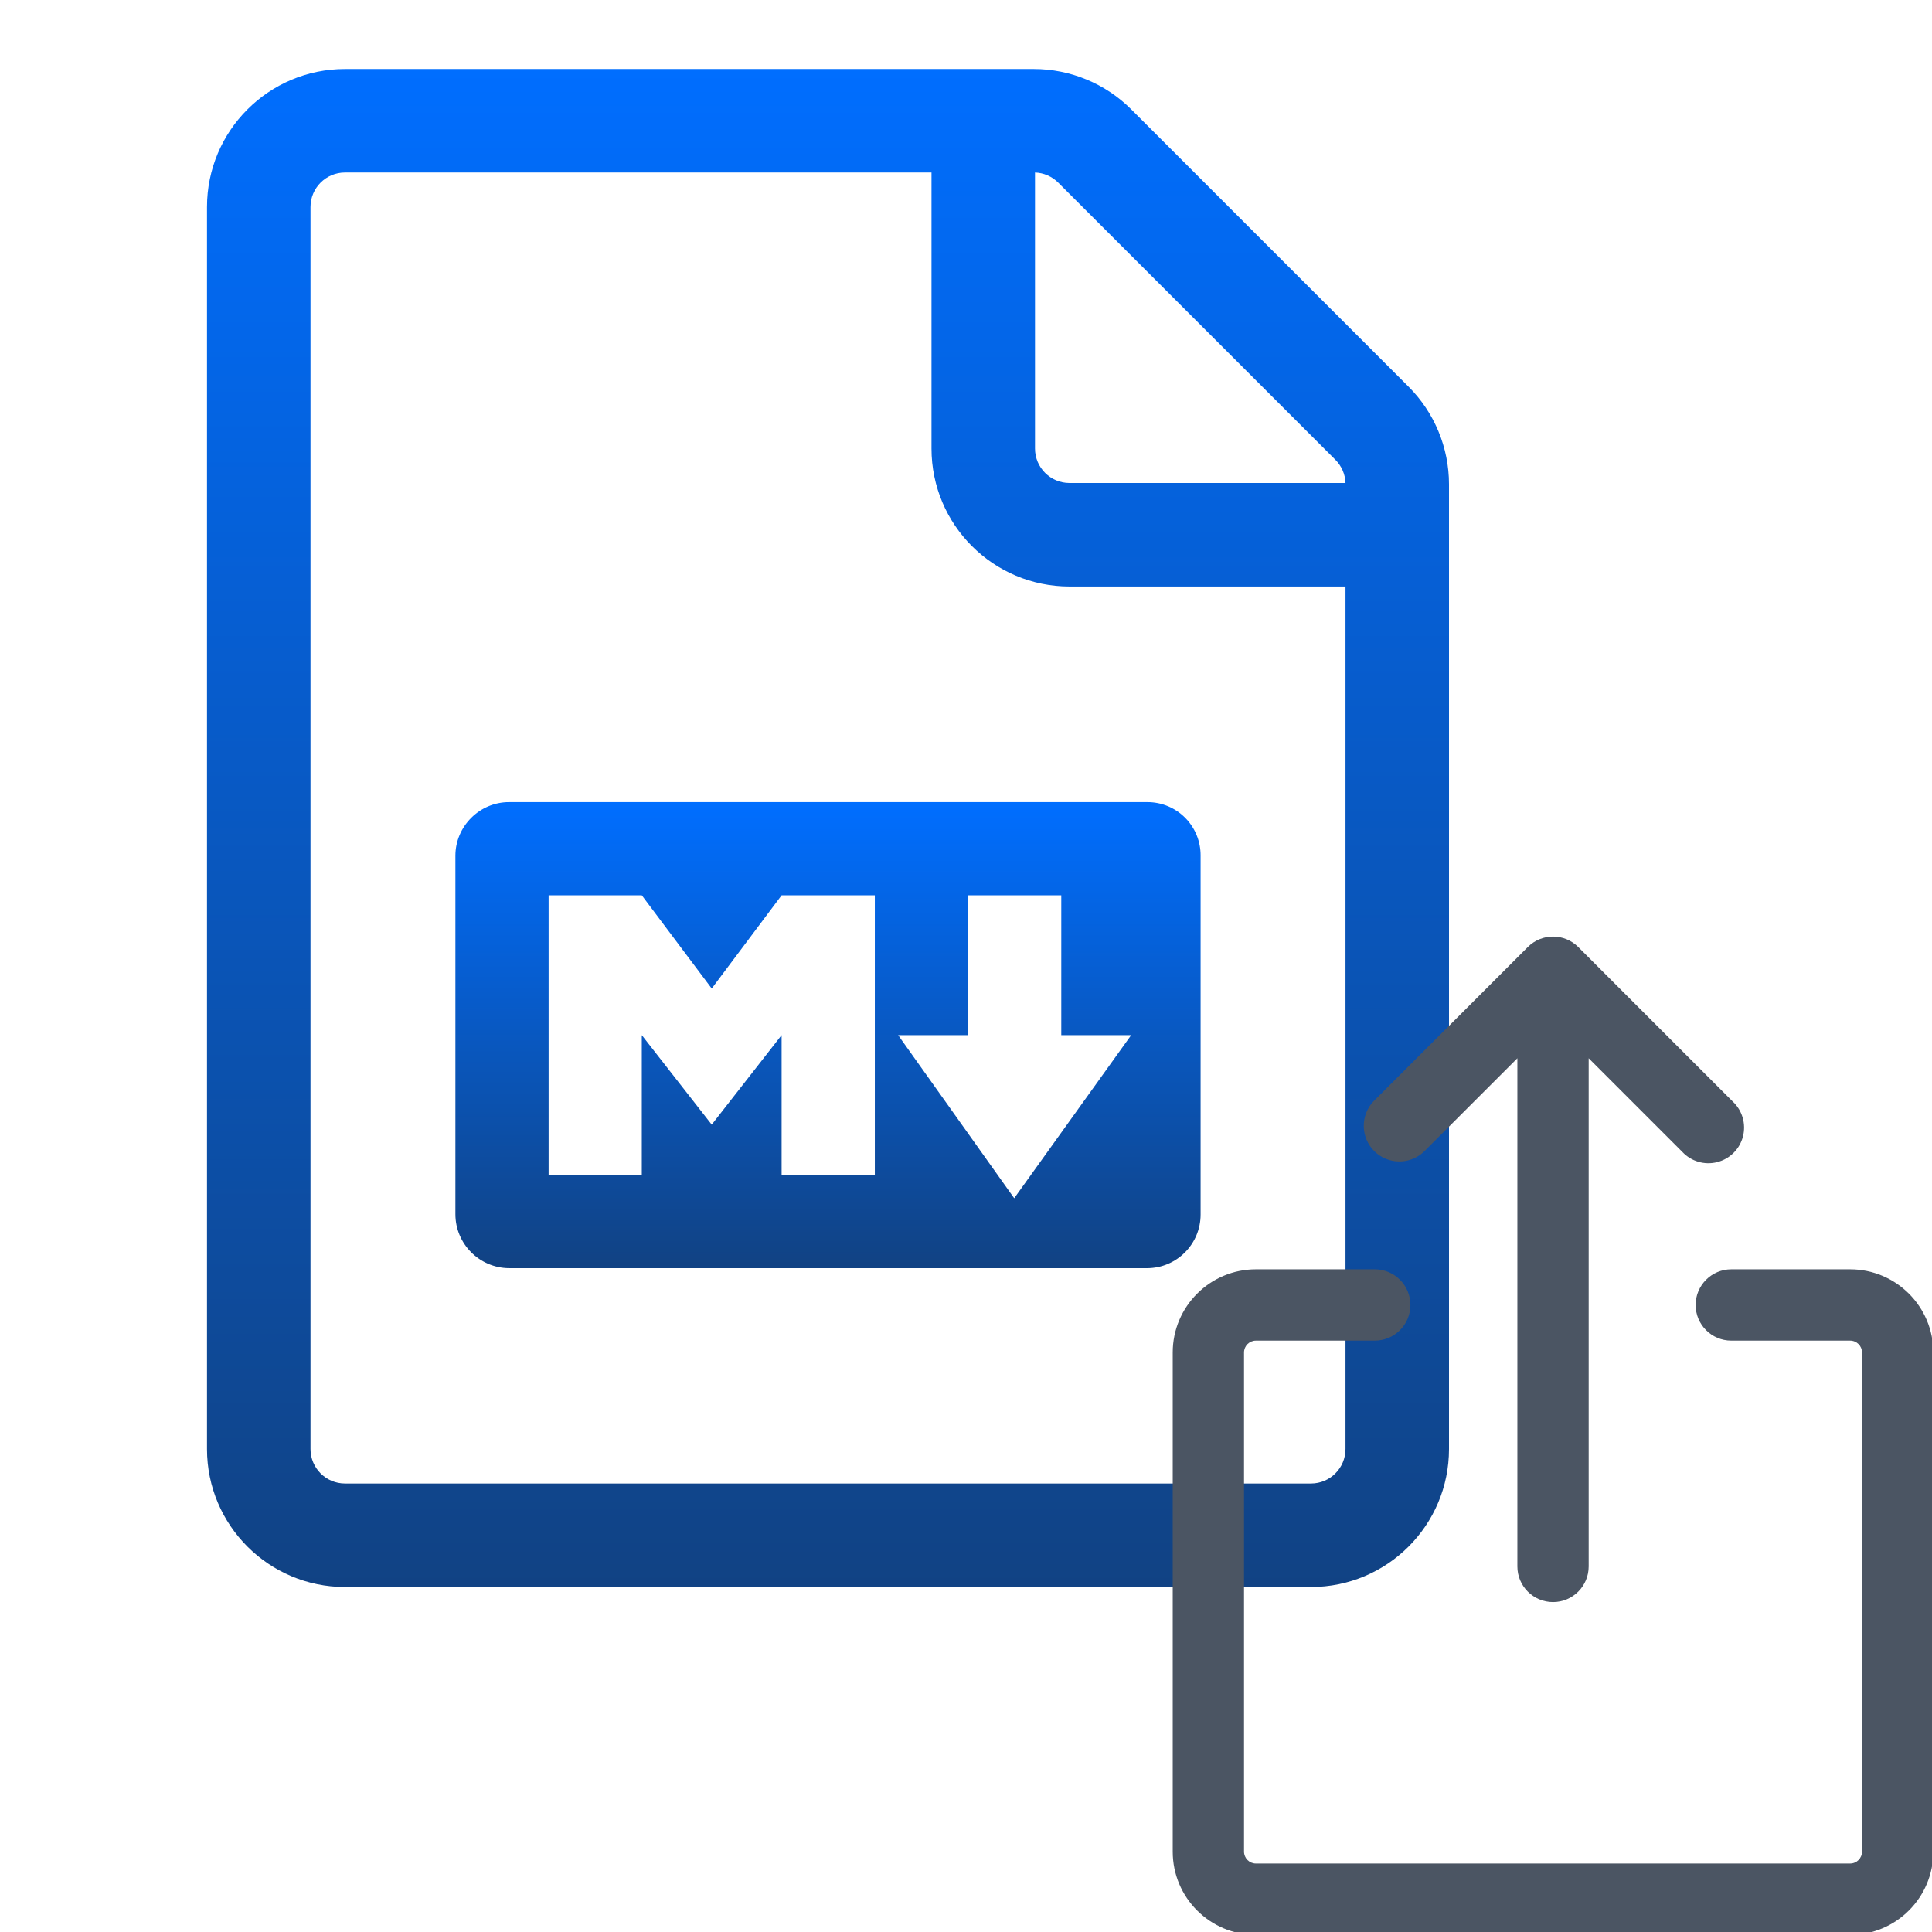
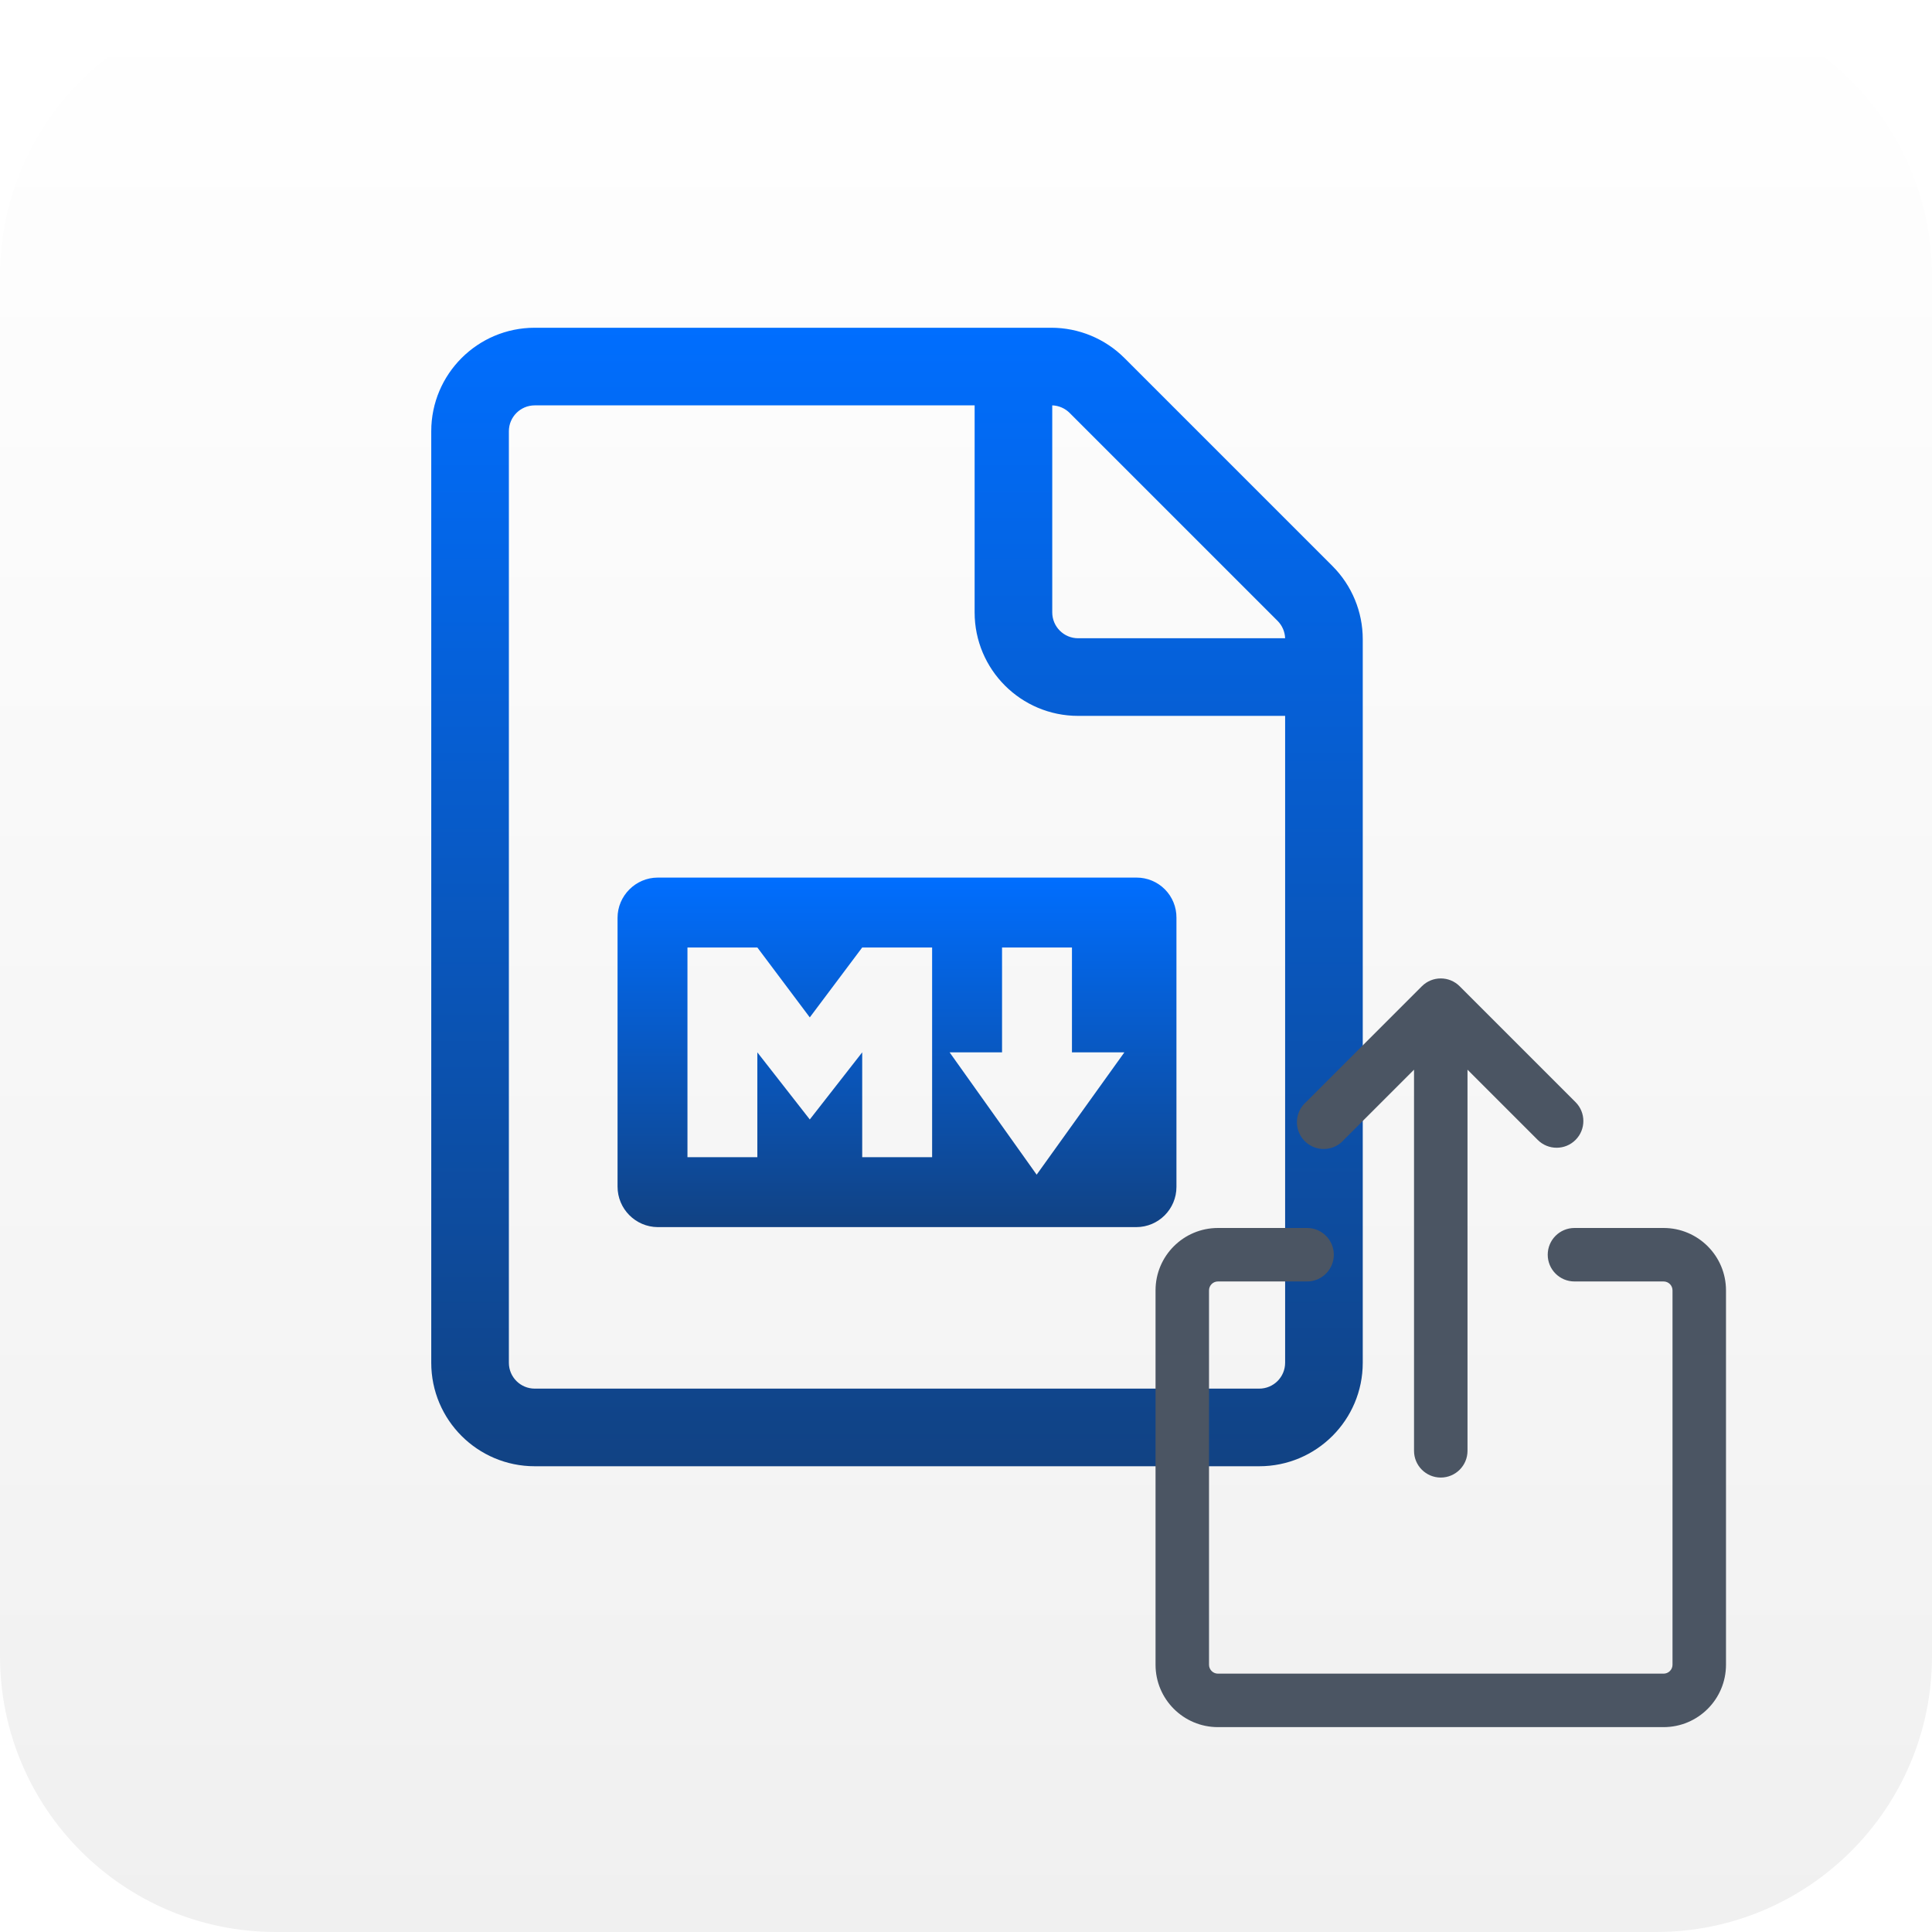
<svg xmlns="http://www.w3.org/2000/svg" width="26" height="26" viewBox="0 0 28 28">
  <defs>
+     <linearGradient id="bgGradient" x1="0" y1="0" x2="0" y2="1">
+       <stop offset="0%" stop-color="#FFFFFF" />
+       <stop offset="100%" stop-color="#F0F0F0" />
+     </linearGradient>
    <linearGradient id="fileGradient" x1="0" y1="0" x2="0" y2="1">
      <stop offset="0%" stop-color="#006eff" />
      <stop offset="100%" stop-color="#114283" />
    </linearGradient>
  </defs>
-   <path fill-rule="evenodd" style="fill:url(#fileGradient)" d="M3 3a2 2 0 0 1 2-2h9.982a2 2 0 0 1 1.414.586l4.018 4.018A2 2 0 0 1 21 7.018V21a2 2 0 0 1-2 2H5a2 2 0 0 1-2-2Zm2-.5a.5.5 0 0 0-.5.5v18a.5.5 0 0 0 .5.5h14a.5.5 0 0 0 .5-.5V8.5h-4a2 2 0 0 1-2-2v-4Zm10 0v4a.5.5 0 0 0 .5.5h4a.5.5 0 0 0-.146-.336l-4.018-4.018A.5.5 0 0 0 15 2.5Z" />
-   <g transform="translate(6.6 9.6) scale(0.45)" style="fill:url(#fileGradient);fill-opacity:1">
-     <path d="M22.289 4.5A1.71 1.71 0 0 1 24 6.226v11.557c0 .946-.766 1.726-1.726 1.726H1.726A1.74 1.74 0 0 1 0 17.768V6.226C0 5.28.78 4.5 1.726 4.5Zm-8.781 12.007V7.501h-3.002l-2.251 3.002-2.252-3.002H3.002v9.006h3.001v-4.503l2.252 2.882 2.251-2.882v4.503Zm4.489.75 3.767-5.253h-2.251V7.501h-3.002v4.503h-2.252Z" />
-   </g>
-   <g transform="matrix(0.6889485,0,0,0.6889485,14.24018,12.8842)" style="fill:#4b5563;fill-opacity:1">
-     <path d="m 5.5,9.75 v 10.5 c 0,0.138 0.112,0.25 0.25,0.25 h 12.5 A 0.25,0.25 0 0 0 18.5,20.25 V 9.75 A 0.25,0.25 0 0 0 18.25,9.5 h -2.5 a 0.75,0.75 0 0 1 0,-1.5 h 2.5 C 19.216,8 20,8.784 20,9.75 v 10.5 A 1.75,1.75 0 0 1 18.25,22 H 5.75 A 1.75,1.75 0 0 1 4,20.25 V 9.75 C 4,8.784 4.784,8 5.75,8 h 2.5 a 0.75,0.75 0 0 1 0,1.5 H 5.75 A 0.25,0.25 0 0 0 5.5,9.75 Z m 7.03,-8.53 3.25,3.25 A 0.749,0.749 0 0 1 15.454,5.745 0.749,0.749 0 0 1 14.72,5.53 L 12.75,3.56 v 10.69 a 0.75,0.75 0 0 1 -1.5,0 V 3.56 L 9.28,5.53 A 0.751,0.751 0 0 1 8.238,5.512 0.751,0.751 0 0 1 8.22,4.47 l 3.25,-3.25 a 0.75,0.75 0 0 1 1.06,0 z" />
+   <rect width="28" height="28" fill="url(#bgGradient)" rx="4" />
+   <g transform="translate(4 4) scale(0.75)">
+     <path fill-rule="evenodd" style="fill:url(#fileGradient)" d="M3 3a2 2 0 0 1 2-2h9.982a2 2 0 0 1 1.414.586l4.018 4.018A2 2 0 0 1 21 7.018V21a2 2 0 0 1-2 2H5a2 2 0 0 1-2-2Zm2-.5a.5.5 0 0 0-.5.5v18a.5.5 0 0 0 .5.5h14a.5.5 0 0 0 .5-.5V8.5h-4a2 2 0 0 1-2-2v-4Zm10 0v4a.5.5 0 0 0 .5.5h4a.5.5 0 0 0-.146-.336l-4.018-4.018A.5.5 0 0 0 15 2.5Z" />
+     <g transform="translate(6.6 9.6) scale(0.45)" style="fill:url(#fileGradient)">
+       <path d="M22.289 4.5A1.71 1.71 0 0 1 24 6.226v11.557c0 .946-.766 1.726-1.726 1.726H1.726A1.74 1.74 0 0 1 0 17.768V6.226C0 5.28.78 4.5 1.726 4.5Zm-8.781 12.007V7.501h-3.002l-2.251 3.002-2.252-3.002H3.002v9.006h3.001v-4.503l2.252 2.882 2.251-2.882v4.503Zm4.489.75 3.767-5.253h-2.251V7.501h-3.002v4.503h-2.252Z" />
+     </g>
+     <g transform="matrix(0.6889485,0,0,0.6889485,14.24018,12.8842)" style="fill:#4b5563">
+       <path d="m5.5,9.75v10.5c0,0.138.112,0.25.25.25h12.5a.25.25 0 0 0 .25-.25V9.75a.25.25 0 0 0-.25-.25h-2.5a.75.75 0 0 1 0-1.5h2.5c.966,0 1.75.784 1.75 1.75v10.5a1.75,1.75 0 0 1-1.75,1.75H5.75A1.75,1.75 0 0 1 4,20.25V9.75C4,8.784 4.784,8 5.75,8h2.5a.75.75 0 0 1 0,1.5H5.75a.25.25 0 0 0-.25.25zm7.03-8.53 3.25,3.25a.749.749 0 1 1-1.06,1.06L12.75,3.56v10.69a.75.75 0 0 1-1.5,0V3.56L9.28,5.53a.751.751 0 1 1-1.06-1.06l3.25-3.25a.75.75 0 0 1 1.06,0z" />
+     </g>
  </g>
</svg>
